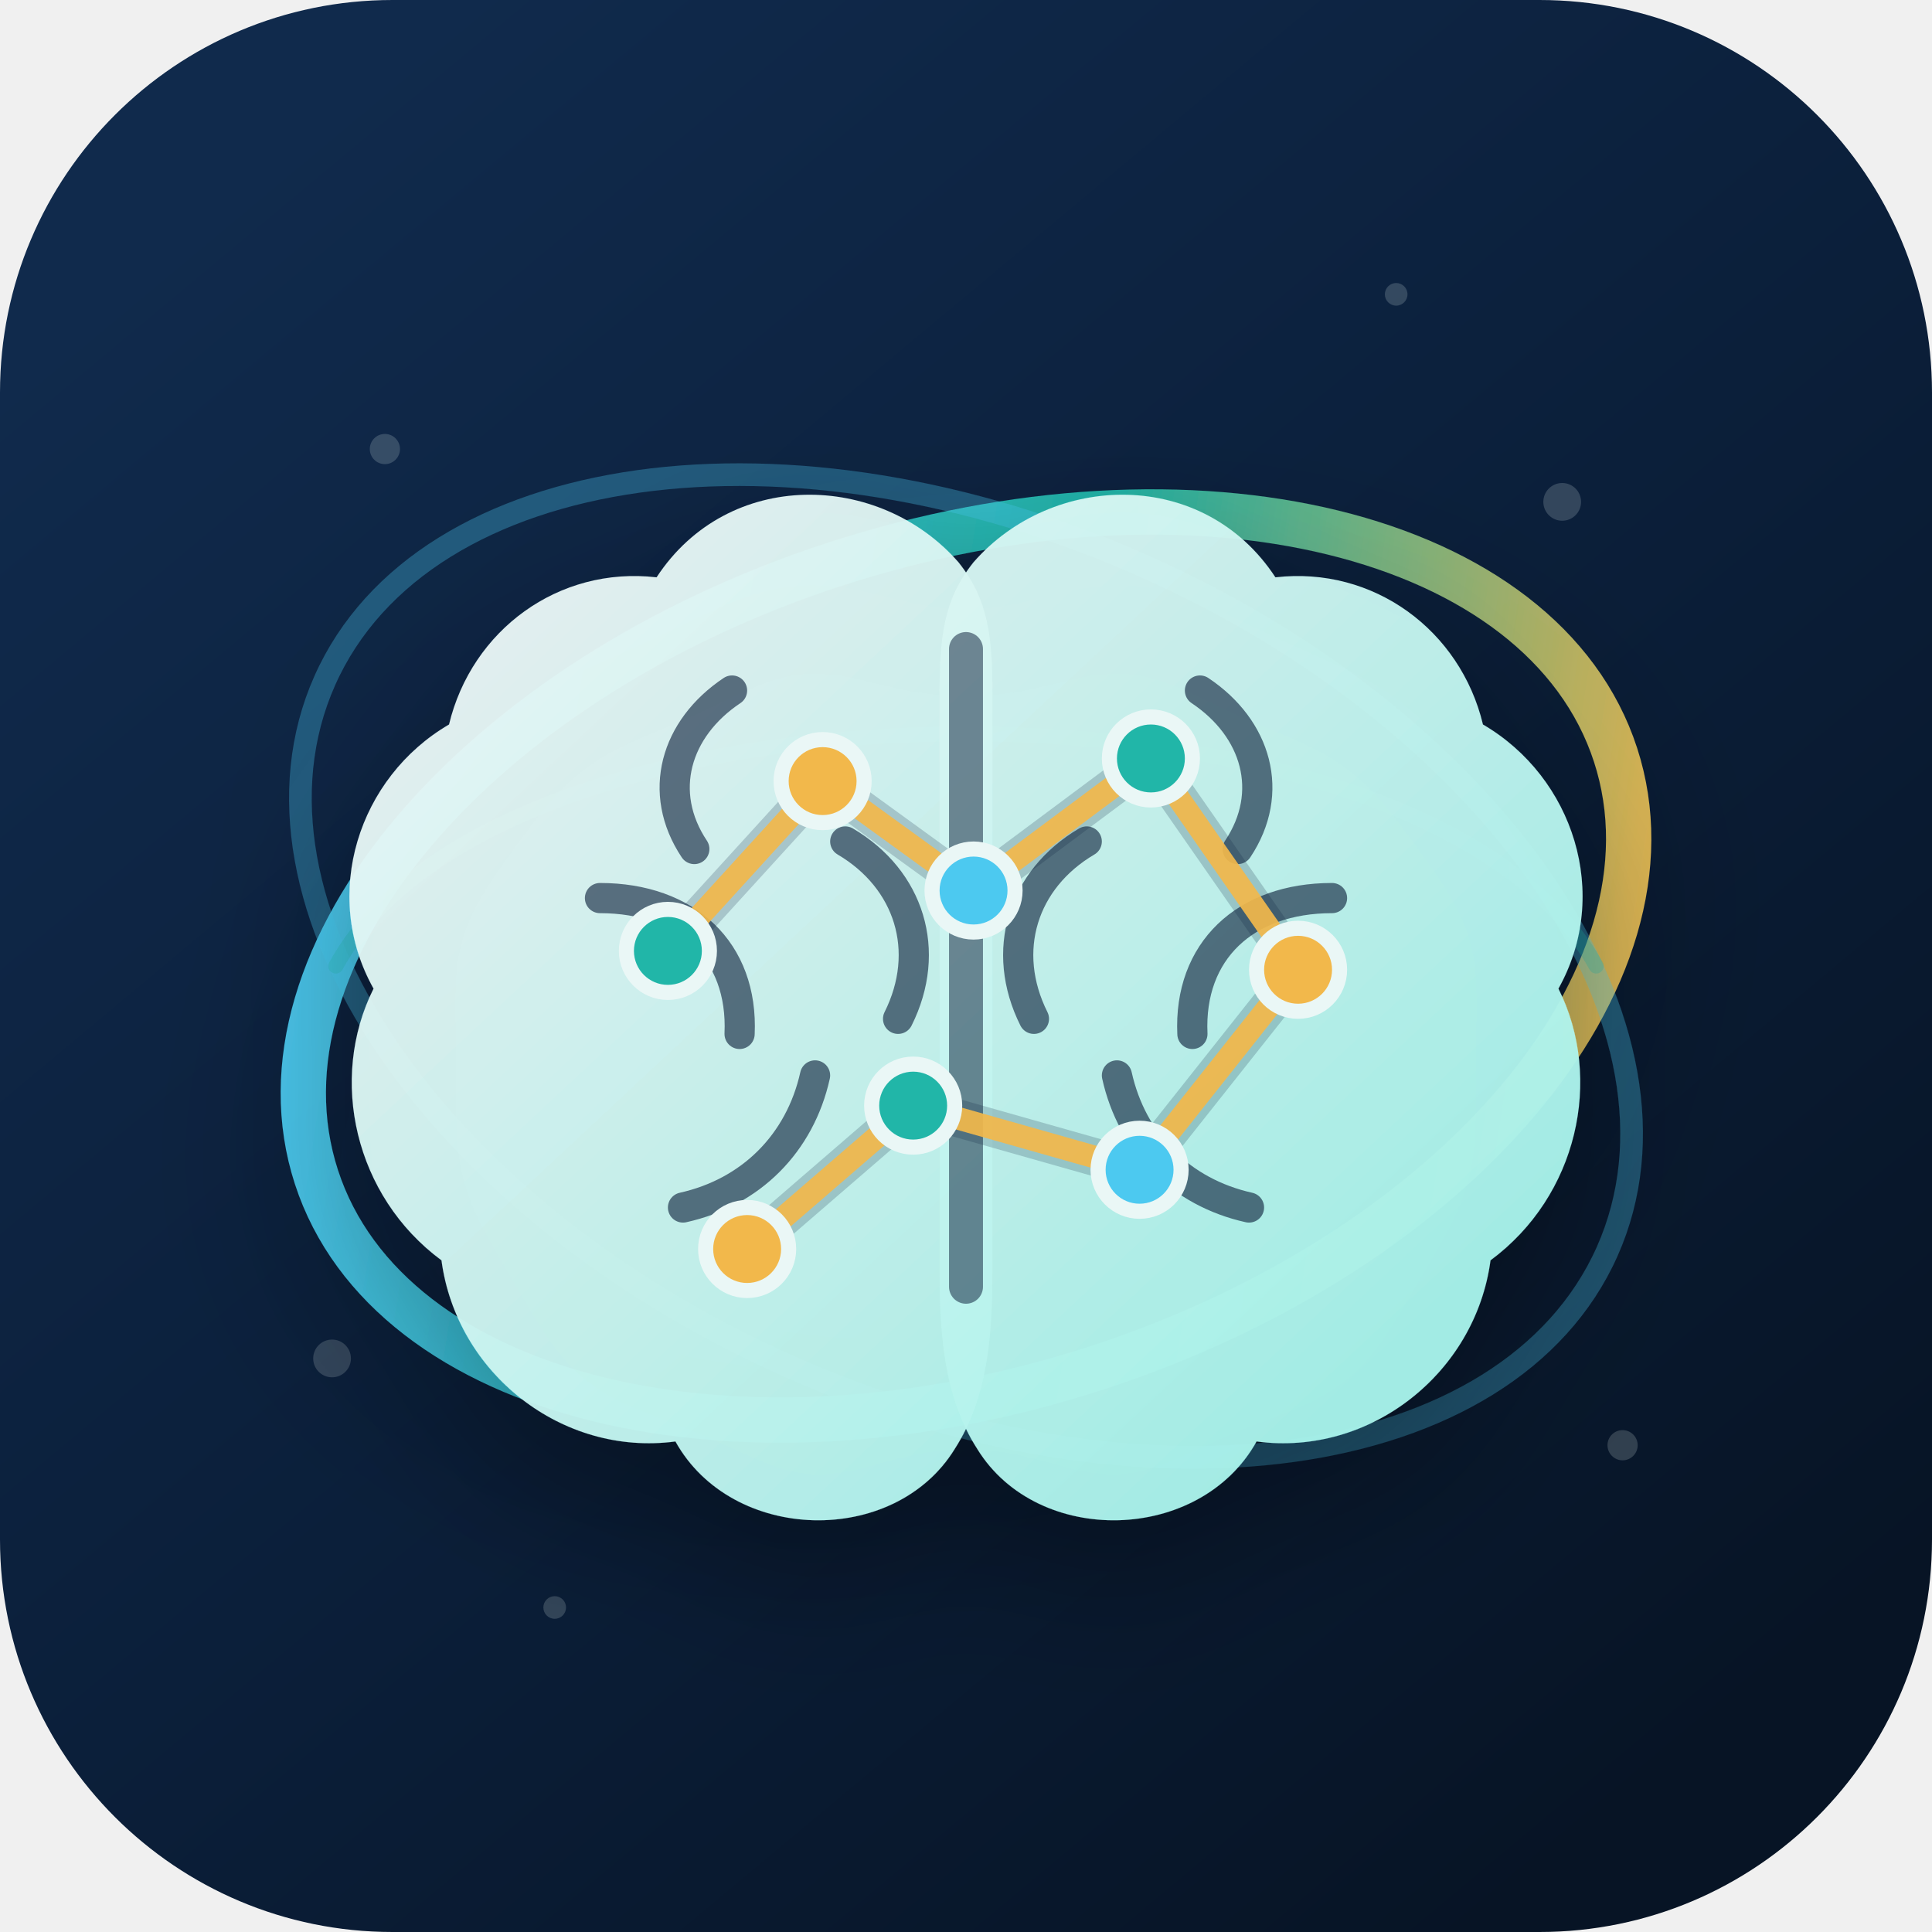
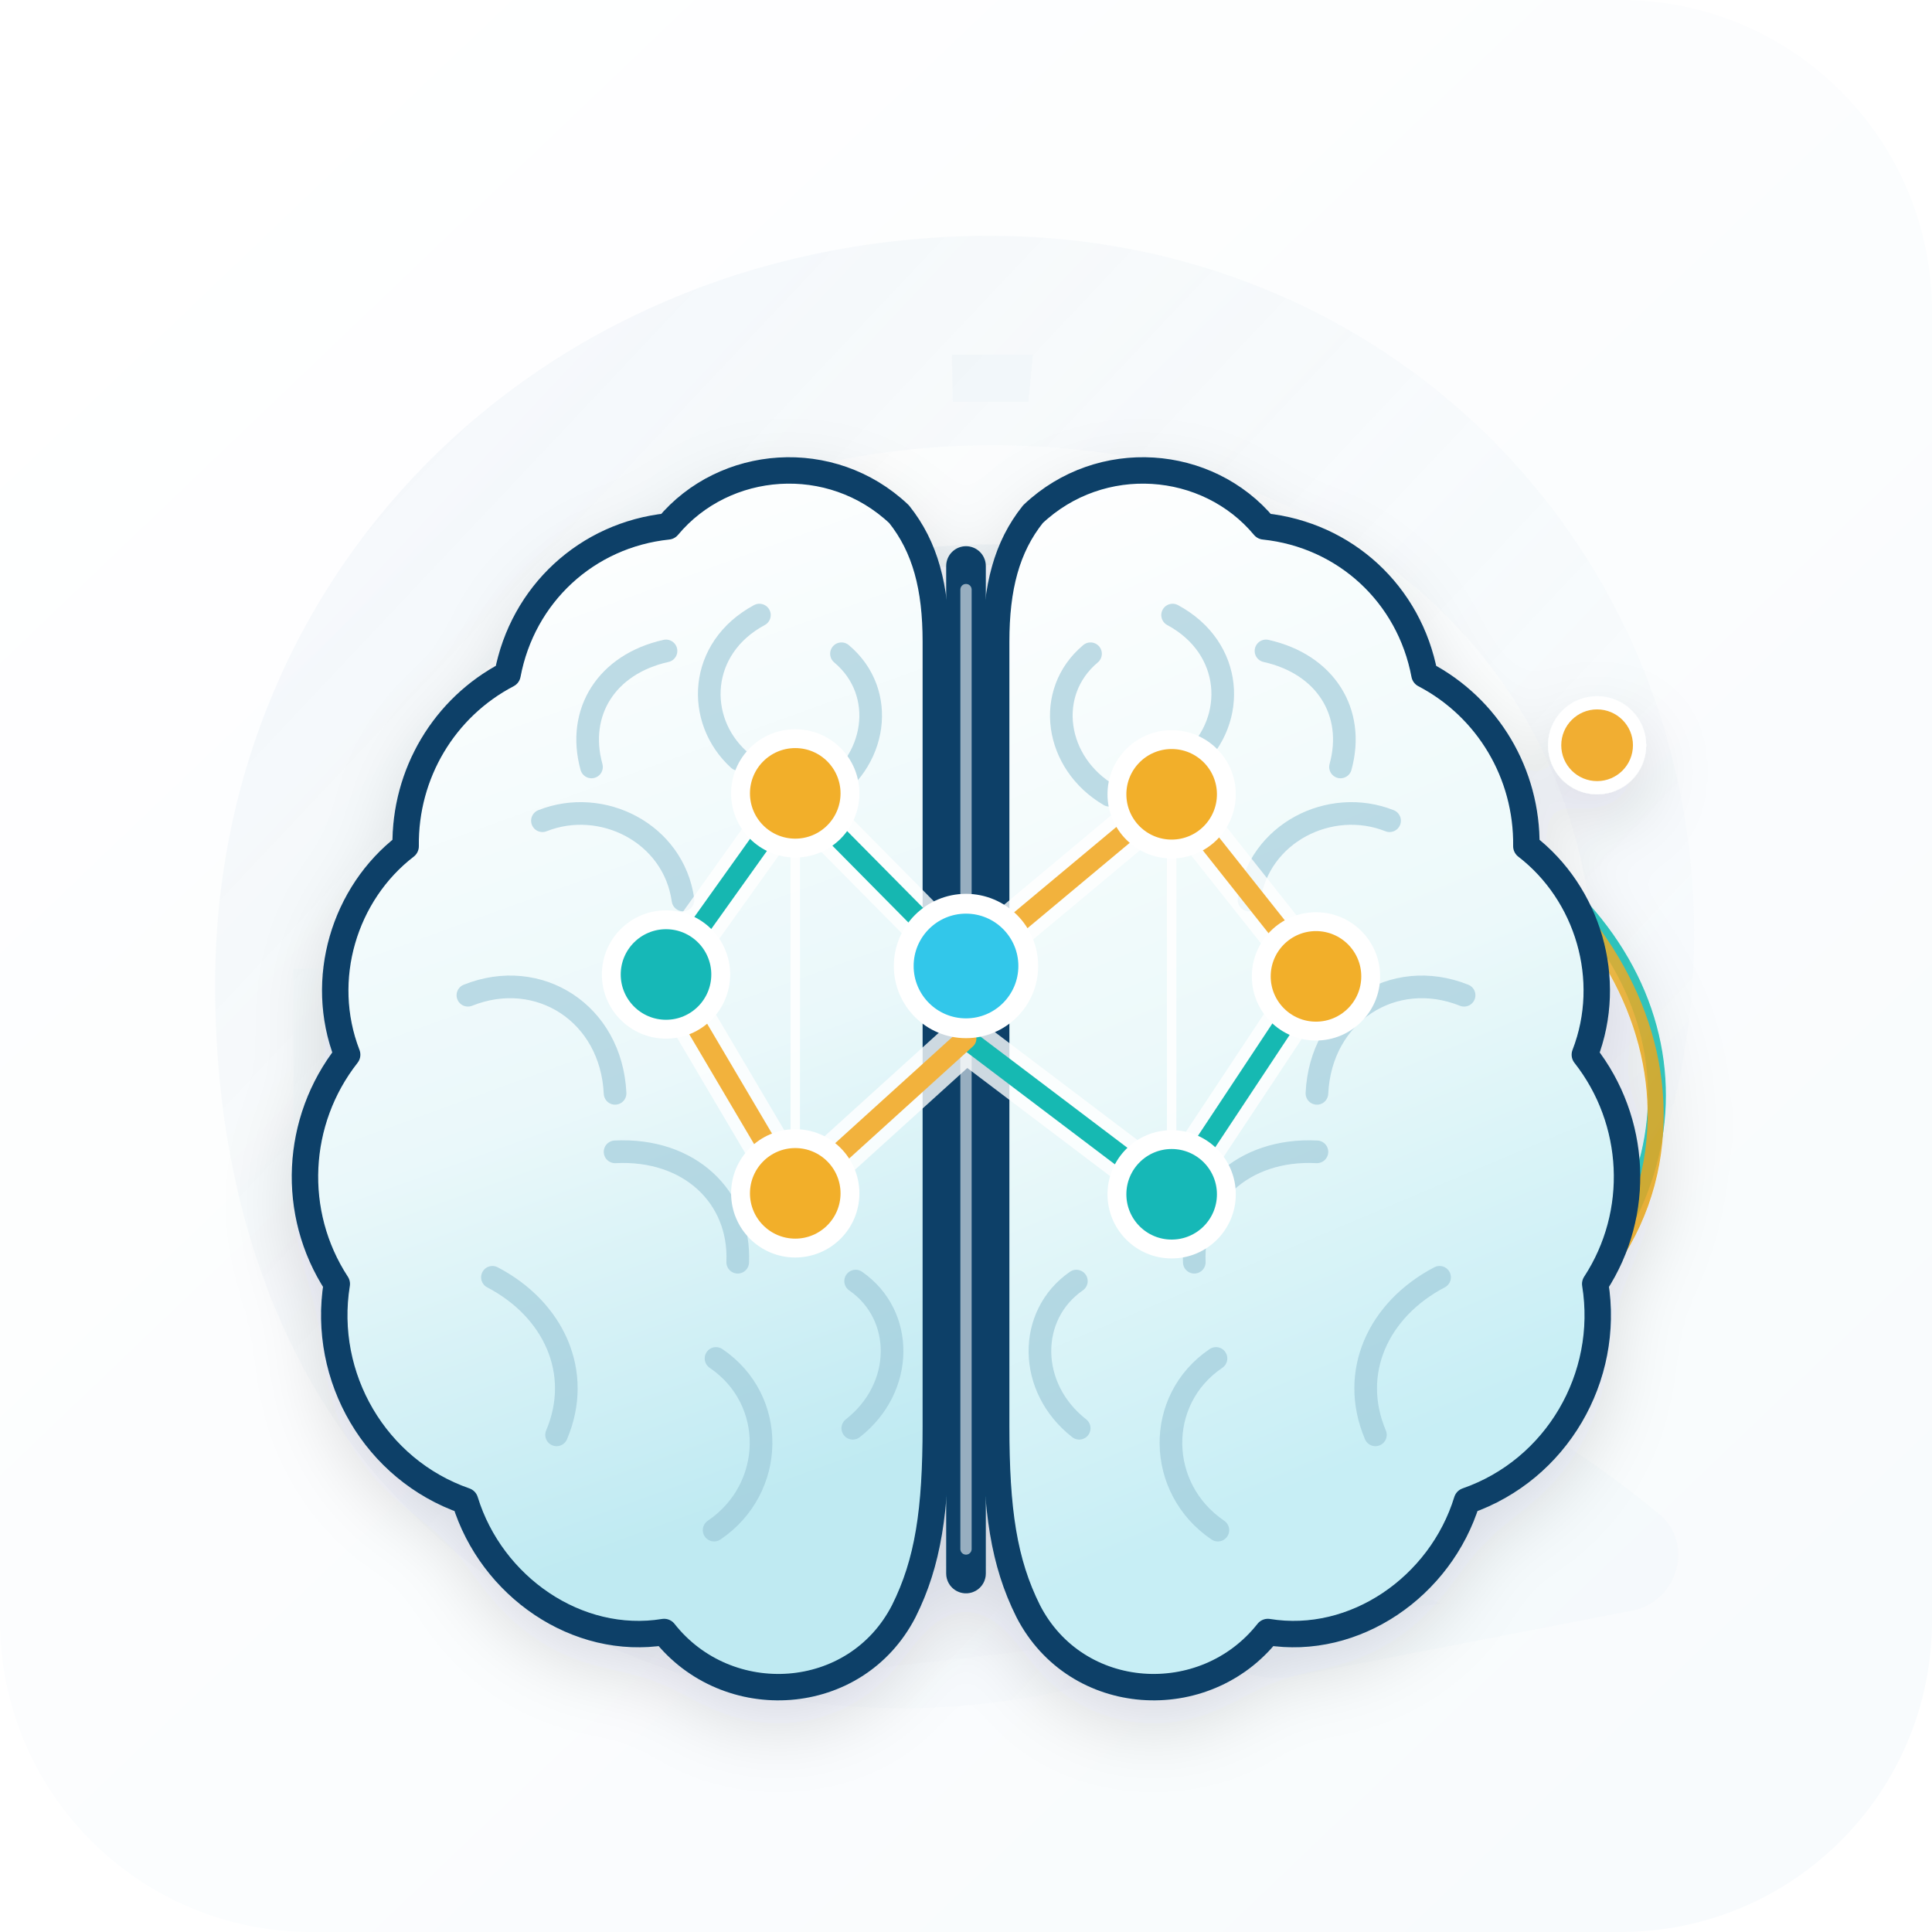
- <svg xmlns="http://www.w3.org/2000/svg" viewBox="0 0 512 512" role="img" aria-labelledby="title desc">
+ <svg xmlns="http://www.w3.org/2000/svg" viewBox="0 0 2048 2048" role="img" aria-labelledby="title desc">
  <defs>
-     <linearGradient id="bg" x1="74" y1="38" x2="438" y2="474" gradientUnits="userSpaceOnUse">
-       <stop offset="0" stop-color="#102A4C" />
-       <stop offset="0.52" stop-color="#0B1F3A" />
-       <stop offset="1" stop-color="#071425" />
+     <linearGradient id="bg" x1="160" y1="120" x2="1880" y2="1920" gradientUnits="userSpaceOnUse">
+       <stop offset="0" stop-color="#FFFFFF" />
+       <stop offset="1" stop-color="#F8FBFD" />
    </linearGradient>
-     <linearGradient id="orbit" x1="93" y1="168" x2="426" y2="337" gradientUnits="userSpaceOnUse">
-       <stop offset="0" stop-color="#4CC9F0" />
-       <stop offset="0.55" stop-color="#21B6A8" />
-       <stop offset="1" stop-color="#F2B84B" />
+     <linearGradient id="scannerGrad" x1="210" y1="250" x2="1780" y2="1730" gradientUnits="userSpaceOnUse">
+       <stop offset="0" stop-color="#B8D0E3" stop-opacity="0.30" />
+       <stop offset="1" stop-color="#DCEAF2" stop-opacity="0.08" />
    </linearGradient>
-     <linearGradient id="brainFill" x1="151" y1="145" x2="362" y2="371" gradientUnits="userSpaceOnUse">
-       <stop offset="0" stop-color="#EAF7F6" />
-       <stop offset="1" stop-color="#A7F3EA" />
+     <linearGradient id="brainFill" x1="590" y1="520" x2="960" y2="1540" gradientUnits="userSpaceOnUse">
+       <stop offset="0" stop-color="#FFFFFF" />
+       <stop offset="0.57" stop-color="#EAF8FA" />
+       <stop offset="1" stop-color="#BFEAF2" />
    </linearGradient>
-     <filter id="softShadow" x="-20%" y="-20%" width="140%" height="140%">
-       <feDropShadow dx="0" dy="18" stdDeviation="18" flood-color="#000000" flood-opacity="0.28" />
+     <linearGradient id="brainFill2" x1="1035" y1="520" x2="1465" y2="1540" gradientUnits="userSpaceOnUse">
+       <stop offset="0" stop-color="#FFFFFF" />
+       <stop offset="0.57" stop-color="#ECF9FA" />
+       <stop offset="1" stop-color="#C7EEF5" />
+     </linearGradient>
+     <linearGradient id="tealOrbit" x1="390" y1="820" x2="1640" y2="1330" gradientUnits="userSpaceOnUse">
+       <stop offset="0" stop-color="#13AEB5" />
+       <stop offset="1" stop-color="#25C0B7" />
+     </linearGradient>
+     <linearGradient id="goldOrbit" x1="900" y1="725" x2="1750" y2="1285" gradientUnits="userSpaceOnUse">
+       <stop offset="0" stop-color="#F6C75B" />
+       <stop offset="1" stop-color="#E5A51D" />
+     </linearGradient>
+     <filter id="shadow" x="-20%" y="-20%" width="140%" height="140%">
+       <feDropShadow dx="0" dy="28" stdDeviation="36" flood-color="#06213D" flood-opacity="0.13" />
    </filter>
  </defs>
-   <rect width="512" height="512" rx="104" fill="url(#bg)" />
-   <g opacity="0.18">
-     <circle cx="102" cy="119" r="4" fill="#EAF7F6" />
-     <circle cx="414" cy="133" r="5" fill="#EAF7F6" />
-     <circle cx="430" cy="383" r="4" fill="#EAF7F6" />
-     <circle cx="88" cy="360" r="5" fill="#EAF7F6" />
-     <circle cx="147" cy="426" r="3" fill="#EAF7F6" />
-     <circle cx="370" cy="78" r="3" fill="#EAF7F6" />
+   <rect width="2048" height="2048" fill="#FFFFFF" />
+   <rect width="2048" height="2048" rx="330" fill="url(#bg)" />
+   <g opacity="0.48">
+     <path d="M228 1044 C228 596 585 250 1050 250 C1432 250 1743 522 1790 895 C1838 1282 1589 1644 1199 1772 C923 1863 615 1791 421 1588 C296 1457 228 1267 228 1044Z" fill="url(#scannerGrad)" />
+     <path d="M405 1039 C405 714 672 472 1052 472 C1435 472 1690 718 1690 1039 C1690 1364 1434 1604 1052 1604 C672 1604 405 1364 405 1039Z" fill="#FFFFFF" opacity="0.58" />
+     <path d="M518 1039 C518 780 736 588 1055 588 C1374 588 1591 783 1591 1039 C1591 1298 1374 1488 1055 1488 C735 1488 518 1298 518 1039Z" fill="none" stroke="#BED3E5" stroke-width="22" opacity="0.35" />
+     <path d="M676 1040 C676 874 819 750 1054 750 C1289 750 1434 876 1434 1040 C1434 1206 1289 1329 1054 1329 C819 1329 676 1206 676 1040Z" fill="#DDECF4" opacity="0.13" />
+     <path d="M311 1027 L512 1027 L512 1341 L311 1282Z" fill="#D7E7F1" opacity="0.22" />
+     <path d="M626 1588 L1198 1588 L1530 1700 L825 1780Z" fill="#D7E7F1" opacity="0.20" />
+     <path d="M1265 1360 C1455 1413 1621 1490 1760 1606 C1796 1637 1778 1697 1732 1707 L1371 1777 C1345 1782 1317 1776 1295 1761 L990 1557 Z" fill="#D7E7F1" opacity="0.17" />
+     <path d="M1009 376 L1095 376 L1090 426 L1010 426Z" fill="#C8DBEA" opacity="0.24" />
  </g>
-   <g fill="none" stroke-linecap="round" filter="url(#softShadow)">
-     <ellipse cx="256" cy="256" rx="181" ry="112" transform="rotate(-18 256 256)" stroke="url(#orbit)" stroke-width="12" opacity="0.95" />
-     <ellipse cx="256" cy="256" rx="186" ry="116" transform="rotate(24 256 256)" stroke="#4CC9F0" stroke-width="6" opacity="0.32" />
-     <path d="M89 256c45-82 289-82 334 0" stroke="#21B6A8" stroke-width="4" opacity="0.28" />
-   </g>
-   <g filter="url(#softShadow)">
-     <path d="M254 149c-21-24-61-25-80 4-26-3-49 14-55 39-24 14-34 45-20 70-12 24-5 55 18 72 4 30 32 52 62 48 15 27 58 28 74 2 9-14 10-31 10-47V184c0-15-1-25-9-35Z" fill="url(#brainFill)" opacity="0.96" />
-     <path d="M258 149c21-24 61-25 80 4 26-3 49 14 55 39 24 14 34 45 20 70 12 24 5 55-18 72-4 30-32 52-62 48-15 27-58 28-74 2-9-14-10-31-10-47V184c0-15 1-25 9-35Z" fill="url(#brainFill)" opacity="0.96" />
-     <path d="M256 172v169" fill="none" stroke="#0B1F3A" stroke-width="9" stroke-linecap="round" opacity="0.52" />
-   </g>
-   <g fill="none" stroke="#0B1F3A" stroke-width="8" stroke-linecap="round" stroke-linejoin="round" opacity="0.62">
-     <path d="M194 183c-15 10-20 27-10 42" />
-     <path d="M159 238c23 0 38 14 37 36" />
-     <path d="M181 320c18-4 31-17 35-35" />
-     <path d="M224 223c17 10 23 29 14 47" />
-     <path d="M318 183c15 10 20 27 10 42" />
-     <path d="M353 238c-23 0-38 14-37 36" />
-     <path d="M331 320c-18-4-31-17-35-35" />
-     <path d="M288 223c-17 10-23 29-14 47" />
-   </g>
-   <g stroke-linecap="round" stroke-linejoin="round">
-     <path d="M177 252 218 207 258 236 305 201 344 257 302 310 242 293 198 331" fill="none" stroke="#0B1F3A" stroke-width="10" opacity="0.20" />
-     <path d="M177 252 218 207 258 236 305 201 344 257 302 310 242 293 198 331" fill="none" stroke="#F2B84B" stroke-width="6" opacity="0.92" />
-     <circle cx="177" cy="252" r="11" fill="#21B6A8" stroke="#EAF7F6" stroke-width="4" />
-     <circle cx="218" cy="207" r="11" fill="#F2B84B" stroke="#EAF7F6" stroke-width="4" />
-     <circle cx="258" cy="236" r="11" fill="#4CC9F0" stroke="#EAF7F6" stroke-width="4" />
-     <circle cx="305" cy="201" r="11" fill="#21B6A8" stroke="#EAF7F6" stroke-width="4" />
-     <circle cx="344" cy="257" r="11" fill="#F2B84B" stroke="#EAF7F6" stroke-width="4" />
-     <circle cx="302" cy="310" r="11" fill="#4CC9F0" stroke="#EAF7F6" stroke-width="4" />
-     <circle cx="242" cy="293" r="11" fill="#21B6A8" stroke="#EAF7F6" stroke-width="4" />
-     <circle cx="198" cy="331" r="11" fill="#F2B84B" stroke="#EAF7F6" stroke-width="4" />
+   <g filter="url(#shadow)">
+     <g fill="none" stroke-linecap="round" stroke-linejoin="round">
+       <path d="M356 1025 C552 690 1281 666 1612 906 C1811 1050 1805 1291 1590 1436 C1272 1651 613 1511 383 1208" stroke="url(#tealOrbit)" stroke-width="19" opacity="0.94" />
+       <path d="M1170 722 C1515 774 1759 966 1755 1187 C1751 1437 1431 1576 1019 1511 C680 1458 428 1276 395 1070" stroke="url(#goldOrbit)" stroke-width="17" opacity="0.86" />
+       <circle cx="1693" cy="790" r="45" fill="#F1AE30" stroke="#FFFFFF" stroke-width="14" />
+       <circle cx="420" cy="1456" r="48" fill="#15B8B7" stroke="#FFFFFF" stroke-width="14" />
+     </g>
+     <path d="M953 545       C881 477 768 486 708 558       C622 567 554 630 538 715       C471 750 429 820 430 897       C365 947 337 1038 368 1118       C313 1188 308 1286 357 1361       C341 1460 398 1558 493 1591       C521 1682 612 1745 704 1730       C771 1815 907 1807 958 1708       C984 1656 992 1601 992 1512       L992 680       C992 623 981 580 953 545 Z" fill="url(#brainFill)" stroke="#073F68" stroke-width="28" stroke-linejoin="round" />
+     <path d="M1095 545       C1167 477 1280 486 1340 558       C1426 567 1494 630 1510 715       C1577 750 1619 820 1618 897       C1683 947 1711 1038 1680 1118       C1735 1188 1740 1286 1691 1361       C1707 1460 1650 1558 1555 1591       C1527 1682 1436 1745 1344 1730       C1277 1815 1141 1807 1090 1708       C1064 1656 1056 1601 1056 1512       L1056 680       C1056 623 1067 580 1095 545 Z" fill="url(#brainFill2)" stroke="#073F68" stroke-width="28" stroke-linejoin="round" />
+     <path d="M1024 600 L1024 1668" stroke="#073F68" stroke-width="42" stroke-linecap="round" />
+     <path d="M1024 625 L1024 1642" stroke="#FFFFFF" stroke-width="12" stroke-linecap="round" opacity="0.58" />
+     <g fill="none" stroke="#9BC7D8" stroke-width="24" stroke-linecap="round" stroke-linejoin="round" opacity="0.63">
+       <path d="M706 690 C643 704 611 755 627 813" />
+       <path d="M805 652 C740 687 737 763 783 805" />
+       <path d="M892 693 C941 734 930 809 872 843" />
+       <path d="M575 870 C638 845 714 883 724 954" />
+       <path d="M496 1055 C571 1025 648 1074 652 1159" />
+       <path d="M652 1221 C731 1217 785 1269 782 1338" />
+       <path d="M522 1354 C587 1388 618 1455 590 1521" />
+       <path d="M759 1440 C824 1484 822 1578 757 1622" />
+       <path d="M907 1358 C959 1394 959 1471 904 1514" />
+       <path d="M1342 690 C1405 704 1437 755 1421 813" />
+       <path d="M1243 652 C1308 687 1311 763 1265 805" />
+       <path d="M1156 693 C1107 734 1118 809 1176 843" />
+       <path d="M1473 870 C1410 845 1334 883 1324 954" />
+       <path d="M1552 1055 C1477 1025 1400 1074 1396 1159" />
+       <path d="M1396 1221 C1317 1217 1263 1269 1266 1338" />
+       <path d="M1526 1354 C1461 1388 1430 1455 1458 1521" />
+       <path d="M1289 1440 C1224 1484 1226 1578 1291 1622" />
+       <path d="M1141 1358 C1089 1394 1089 1471 1144 1514" />
+     </g>
+     <g stroke-linecap="round" stroke-linejoin="round">
+       <path d="M706 1033 L843 841 L1024 1024 L1242 842 L1395 1035 L1242 1266 L1024 1101 L843 1265 Z" fill="none" stroke="#FFFFFF" stroke-width="48" opacity="0.80" />
+       <path d="M706 1033 L843 841 L1024 1024" fill="none" stroke="#13B7B1" stroke-width="22" />
+       <path d="M1024 1024 L1242 842 L1395 1035" fill="none" stroke="#F2B23C" stroke-width="22" />
+       <path d="M1395 1035 L1242 1266 L1024 1101" fill="none" stroke="#19B9B2" stroke-width="22" />
+       <path d="M1024 1101 L843 1265 L706 1033" fill="none" stroke="#F2B23C" stroke-width="22" />
+       <path d="M843 841 L843 1265" stroke="#FFFFFF" stroke-width="10" opacity="0.85" />
+       <path d="M1242 842 L1242 1266" stroke="#FFFFFF" stroke-width="10" opacity="0.85" />
+       <circle cx="706" cy="1033" r="58" fill="#18B8B7" stroke="#FFFFFF" stroke-width="20" />
+       <circle cx="843" cy="841" r="58" fill="#F2AF2C" stroke="#FFFFFF" stroke-width="20" />
+       <circle cx="1024" cy="1024" r="66" fill="#31C7EA" stroke="#FFFFFF" stroke-width="21" />
+       <circle cx="1242" cy="842" r="58" fill="#F2AF2C" stroke="#FFFFFF" stroke-width="20" />
+       <circle cx="1395" cy="1035" r="58" fill="#F2AF2C" stroke="#FFFFFF" stroke-width="20" />
+       <circle cx="1242" cy="1266" r="58" fill="#18B8B7" stroke="#FFFFFF" stroke-width="20" />
+       <circle cx="843" cy="1265" r="58" fill="#F2AF2C" stroke="#FFFFFF" stroke-width="20" />
+     </g>
  </g>
</svg>
